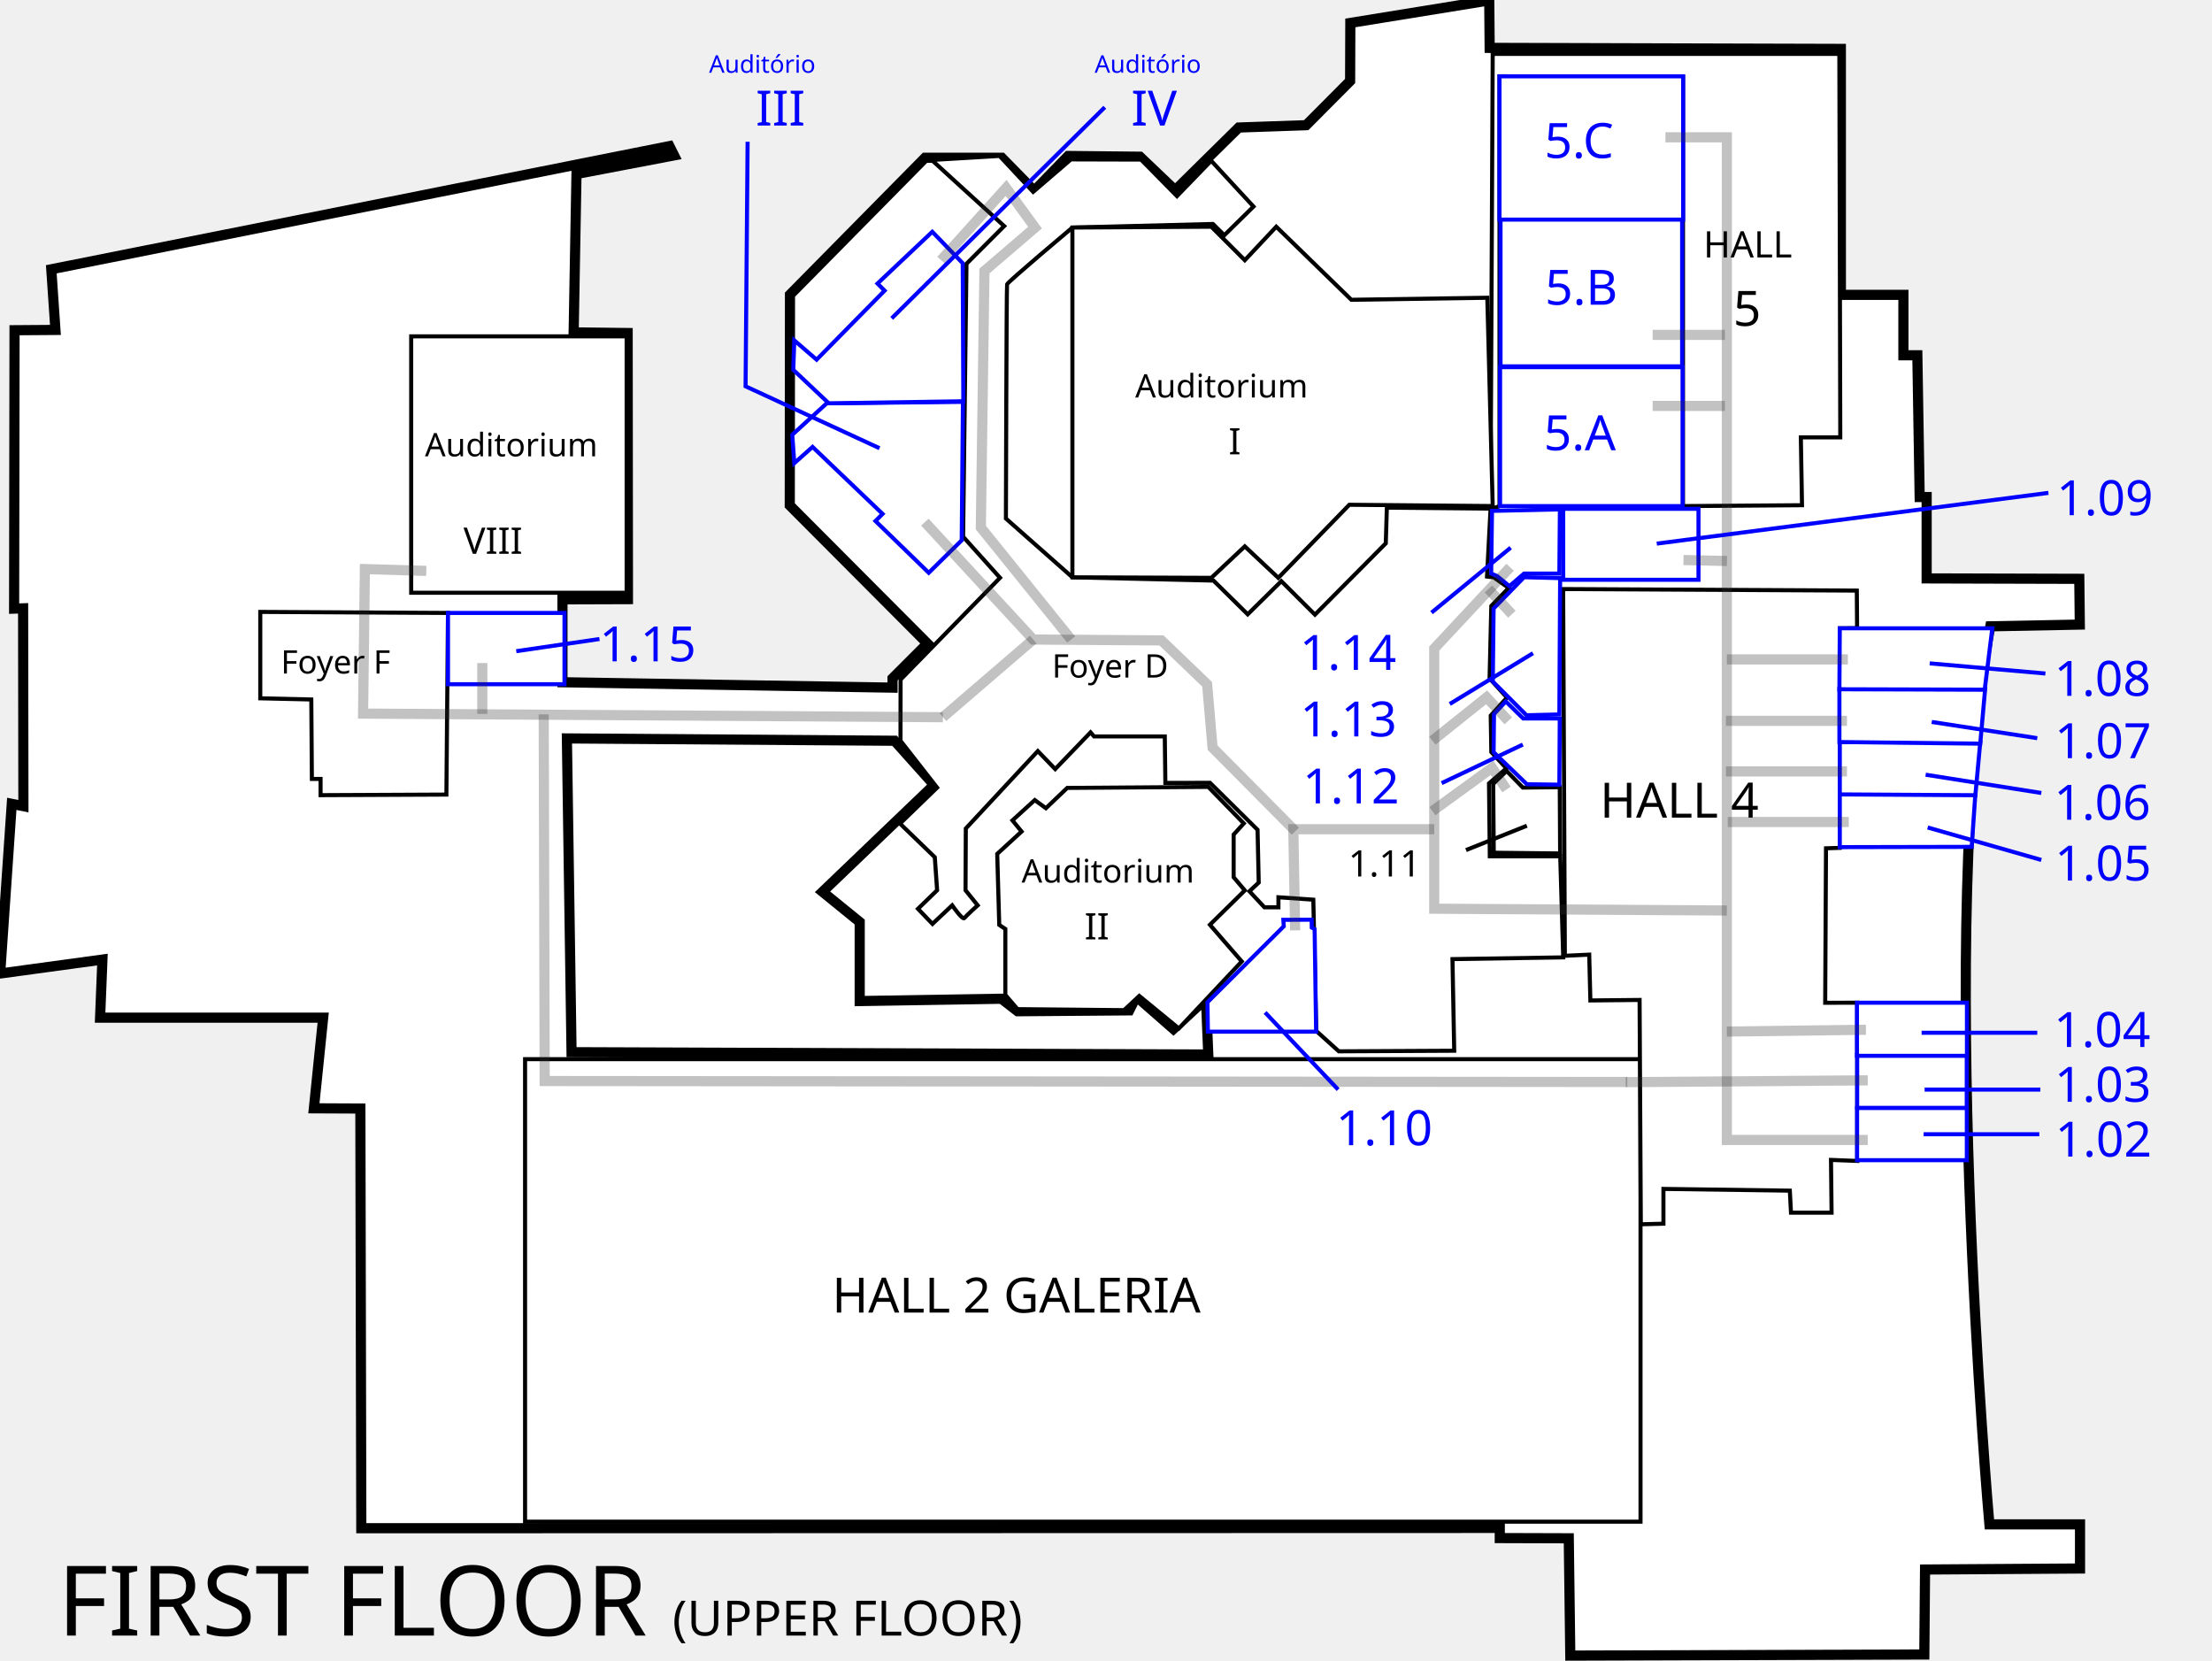
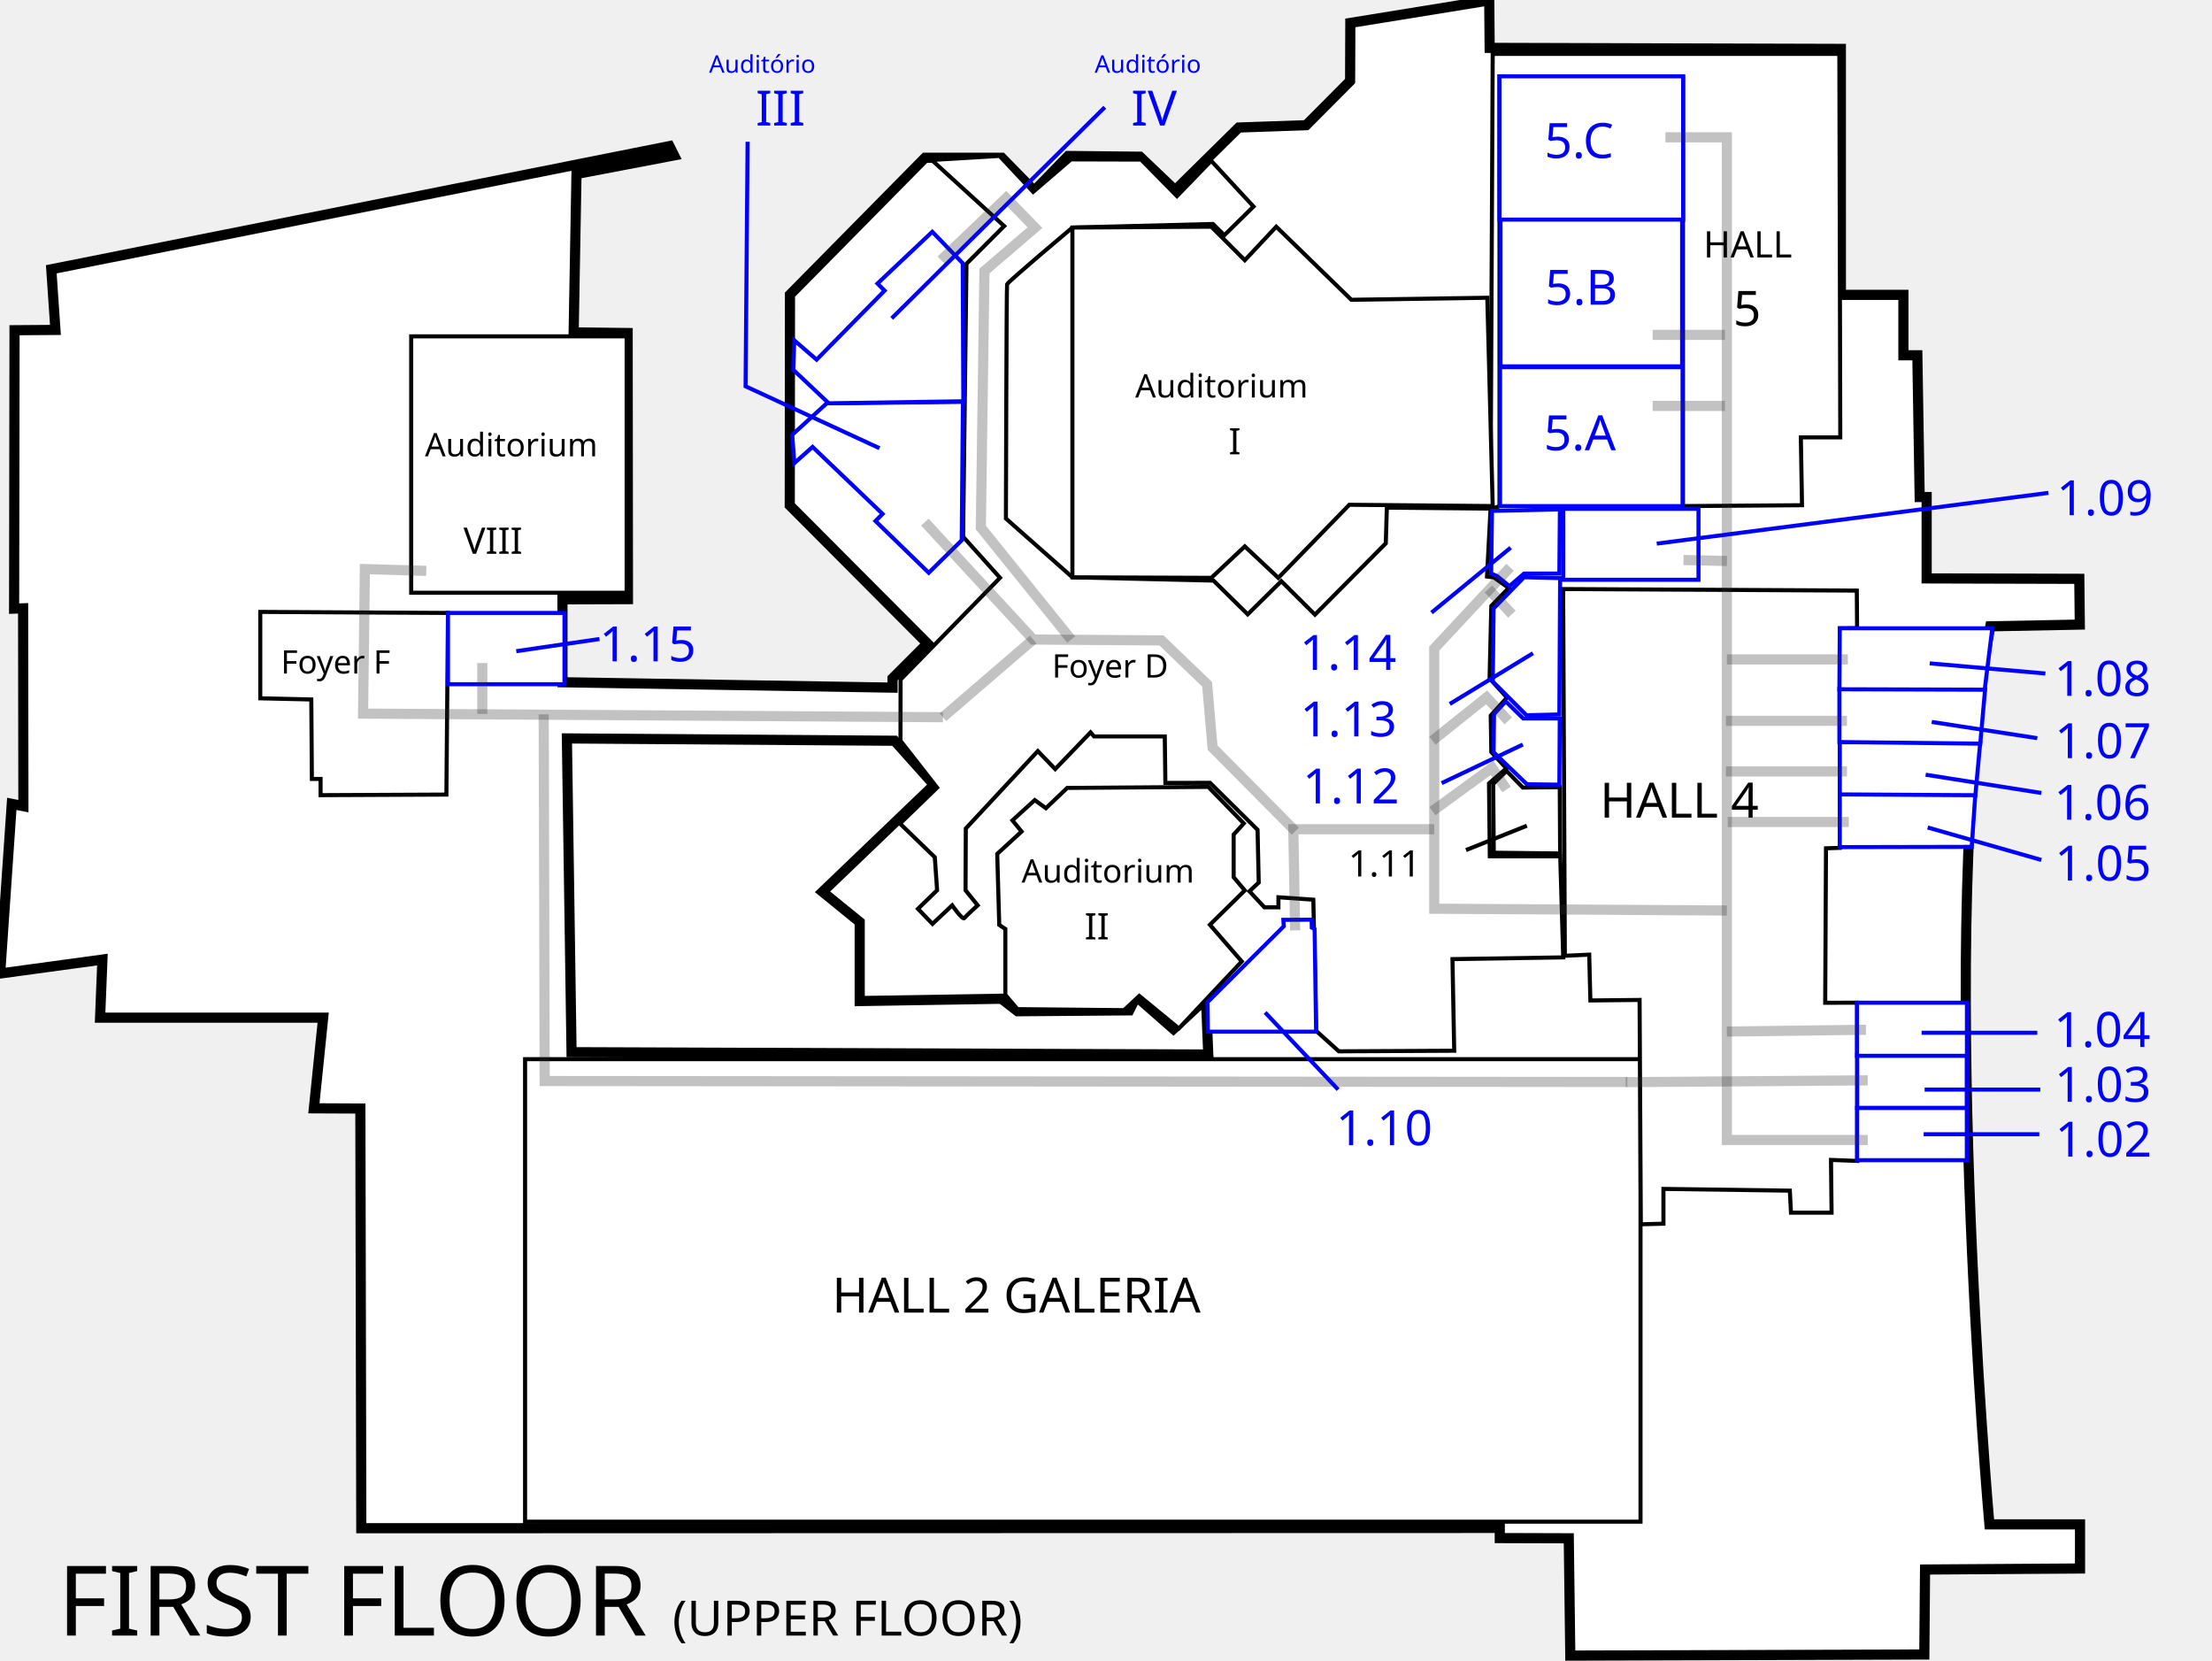
<svg xmlns="http://www.w3.org/2000/svg" viewBox="0 0 1090 818">
  <style>
    rect, path { fill:white; stroke:#000000; stroke-width: 2px;}
    text { font-size: 16px; font-family: sans-serif;}
    text.w3c, text.bigger { font-size: 2em; }
    text.w3c { fill: blue; }
    .w3c-line, rect.w3c, path.w3c { stroke:blue; stroke-width: 2px;}
    .w3c-line { fill: none; }
    #walkpaths path { fill: none; stroke: rgba(50, 50, 50, 0.3); stroke-width: 5px }
    #building path { stroke-width: 5px; }
  </style>
  <g transform="translate(-130.603,-133.16)" id="building">
    <path id="building" d="m 308.641,886.111 561.002,-0.145 0,5 34,0.105 0.75,57.796 174.453,-0.54 0.355,-41.869 76.368,-0.5 0,-21.757 -44.66,0 c 0,0 -26.489,-298.522 0.434,-442.456 l 44.12,-0.85 -0.25,-22.547 -75.223,-0.21 0,-40.079 -3.435,0 -1.145,-69.852 -6.871,0 0,-29.773 -30.813,0 -0.01,-121.184 -173.06,-0.5 -0.201,-23.391 -68.457,11.096 -0.105,28.628 -21.652,21.757 -33.208,1.145 -31.354,30.918 -17.346,-16.532 -35.394,-0.355 -16.717,17.177 -15.991,-16.322 -37.789,0 -66.562,67.457 -0.105,103.851 67.812,68.022 -17.177,17.177 0,4.58 -162.649,-2.66 0,-40.842 32.271,-0.107 -0.145,-131.107 -26.607,-0.318 1.395,-78.037 48.095,-9.161 -2.29,-4.58 -304.601,60.691 2.04,29.878 -20.152,0.145 -0.21,137.164 4.435,-0.145 0.145,97.48 -5.726,-1.145 -5.726,83.594 50.385,-6.871 -1.145,28.628 109.931,0 -4.58,44.66 22.902,0.105 z" />
    <path id="inoutside" d="m 571.413,498.126 -161.461,-1.145 2.29,154.591 313.762,1.145 -1.145,-27.483 -16.032,14.887 -18.322,-16.032 -3.435,6.871 -55.012,0.438 -7.969,-6.164 -69.852,1.145 0,-38.934 -18.322,-14.887 54.966,-52.675 z" />
  </g>
  <g transform="translate(-130.603,-133.16)" id="rooms">
    <rect id="hall2galeria" y="655.007" x="389.34" height="227.878" width="549.656" />
    <path id="hall4" d="m 900.865,423.391 0.849,180.686 12,-0.571 0.571,22.571 24.254,-0.243 0.604,110.529 11.143,-0.286 0,-17.143 62.286,0.857 0.572,10.857 20,0 -0.286,-26 12.951,0.502 0,-77.958 -15.808,0.028 0.393,-76.107 6.797,-0.21 0,-108.182 8.524,-0.072 -0.137,-18.507 z" />
    <path id="hall5" d="m 866.16,159.724 -1.096,224.398 4.449,-1.605 0,-211.757 90.414,0.25 0,211.507 58.645,-0.441 -0.571,-33.429 19.429,0 -0.459,-188.924 z" />
    <path id="foyerd" d="m 623.381,417.838 -49,50.143 -0.048,30.143 18.048,23.095 -18.286,17.714 17.143,16.571 1.143,16.286 -9.429,9.143 7.143,7.429 9.714,-9.143 c 0,0 5.143,7.429 6,6.286 0.857,-1.143 6.571,-6.286 6.571,-6.286 l -6,-7.429 0.143,-30.429 L 642,503.219 650.571,512.077 668,494 l 1.714,2 34.857,0 0.286,22.905 22,-0.048 23.429,23.143 0.571,26 -4.571,4.286 7.381,7.905 6.905,0 0,-4.952 17.19,1.19 1.428,64.665 11.143,10.049 56.857,-0.286 -0.857,-45.143 54.571,-0.857 -1.473,-49.812 -34.702,0 -0.397,-35.903 8.571,-7.429 -7.429,-8 -0.286,-18 8,-8.857 -8.571,-9.429 0.857,-35.714 8.571,-8.857 -7.318,-5.221 -3.376,-0.405 1.757,-33.47 -51.111,-0.475 -0.524,17.571 L 778.571,436 762,419.505 l -16.571,16.333 -16.857,-16.619 -69.523,-1.626 -32.763,-28.945 c 0,0 0.286,-114.286 0.571,-115.429 0.286,-1.143 32.191,-27.942 32.191,-27.942 l 69.237,-1.773 5.619,5.571 14.381,-14.143 -20.857,-22.571 -16.857,17.429 -17.714,-18 -34.524,-0.095 -18.619,16 -16.571,-17.714 -33.429,2 35.714,32.571 -18.571,18.571 -1.667,134.476 z" />
    <path id="foyerf" d="m 351.354,435.157 -92.497,-0.509 0,42.571 25.143,0.571 0.286,39.143 4.286,0 0,8 62,-0.286 z" />
    <path id="auditorium1" d="m 659.048,245.278 0,172.315 68.452,0.269 16.5,-15.5 16.5,15.5 35,-36 70.66,0.628 L 863.5,279.862 l -67,1 -37,-36 -15.5,16.5 -16.5,-16.5 z" />
    <path id="auditorium2" d="m 726,520.862 -69.5,0.5 -10.5,10 -5.5,-4 -11,10 4.5,5.5 -12,11 1,35 3,2 0,32.5 6,7 52.5,0.5 7.5,-7 19.5,16 31,-33 -15.695,-18.071 17.195,-16.929 -5.5,-6.5 0,-21 5,-5.5 z" />
    <path class="w3c" id="auditorio3" d="m 605.103,331.161 -0.6,68.2 -16.25,16 -26.25,-25.5 3.5,-3.5 -34.5,-33 -9,8 -1,-14 17,-15.5 z" />
    <path class="w3c" id="auditorio4" d="m 522,300.862 11,9.5 33.5,-34 -3.5,-3.5 27,-25.5 15,15.5 0.3,68 -66.3,1 -17.5,-16.5 z" />
    <rect id="auditorium8" y="298.875" x="333.229" height="126.329" width="106.161" />
    <rect class="w3c" id="room5a" y="314.062" x="869.793" height="68.456" width="89.92" />
    <rect class="w3c" id="room5b" y="240.062" x="870.009" height="73.601" width="89.488" />
    <rect class="w3c" id="room5c" y="170.761" x="869.509" height="70.601" width="90.488" />
    <rect class="w3c" id="room102" y="679" x="1045.713" height="25.787" width="54.074" />
    <rect class="w3c" id="room103" y="653" x="1045.75" height="26" width="54" />
    <rect class="w3c" id="room104" y="627.192" x="1045.654" height="26.171" width="54.192" />
    <path class="w3c" id="room105" d="m 1037.2,524 -0.01,26.54 65,-0.14 1.8,-26 z" />
    <path class="w3c" id="room106" d="m 1037.2,498.762 0,25.8 66.8,0.4 2.4,-26 z" />
    <path class="w3c" id="room107" d="m 1037,472.562 0,26.2 69.4,0.8 2.4,-26.8 z" />
    <path class="w3c" id="room108" d="m 1037.19,442.72 -0.19,30.043 71.6,0.2 3.743,-30.243 z" />
    <rect class="w3c" id="room109" y="383.849" x="900.905" height="34.969" width="66.658" />
    <path class="w3c" id="room110" d="m 725.6,626.962 37.6,-37.4 -0.2,-3.2 13.943,-0.071 0.057,3.871 1.4,0.8 0.743,50.494 -53.338,0 z" />
    <path id="room111" d="M 899.384,553.658 899.2,521 l -18.2,0.2 -8,-8.2 -6.6,6.4 0.282,33.895 z" />
    <path class="w3c" id="room112" d="m 899,519.762 0.2,-32.6 -18,0 -8.6,-8.4 -5.8,6.2 -0.2,18.8 16.4,15.8 z" />
    <path class="w3c" id="room113" d="M 899.384,417.998 881.6,417.562 l -15,15.4 -0.4,36 16.6,16.6 16.2,-0.4 z" />
    <path class="w3c" id="room114" d="m 899.266,384.123 -33.452,0.75 -0.414,30.89 2.95,1.25 6.05,4.95 7.2,-6.2 17.4,0 z" />
    <rect class="w3c" id="room115" y="435.157" x="351.354" height="35.116" width="57.41" />
  </g>
  <g id="walkpaths">
    <path d="m 801.088,533.169 119.273,-0.89" />
    <path d="m 820.67,67.647 30.263,0 0,464.631" />
    <path d="m 910.57,324.886 -59.637,0" />
    <path d="m 910.125,355.149 -59.637,0" />
    <path d="m 910.125,380.072 -59.637,0" />
    <path d="m 911.015,404.995 -59.637,0" />
    <path d="m 850,200 -35.637,0" />
    <path d="m 850,165 -35.637,0" />
    <path d="m 919.471,507.356 -68.538,0.89" />
    <path d="m 850.934,532.279 0,29.373 69.428,0" />
    <path d="m 829.571,275.93 21.416,0.472" />
    <path d="m 850.934,448.609 -144.196,-0.89 0,-128.174 37.384,-40.054" />
    <path d="m 733.441,290.172 11.571,12.461" />
    <path d="M 743.232,355.149 732.551,343.578 705.848,364.94" />
    <path d="m 742.342,388.973 -7.121,-10.681 -29.373,21.362" />
    <path d="m 638.2,458.4 -0.89,-49.845 69.428,0" />
    <path d="m 638.307,409.498 -40.793,-41.139 -2.689,-31.221 -22.492,-21.599 -63.197,-0.445 -53.406,-57.856" />
-     <path d="M 527.828,315.095 483.323,259.909 485.103,133.515 510.026,112.152 495.785,92.57 463.741,128.174" />
+     <path d="M 527.828,315.095 483.323,259.909 485.103,133.515 510.026,112.152 495.785,97.57 463.741,128.174" />
    <path d="m 509.136,315.095 -44.505,38.274 m -226.975,-1.603 0,-25.1" />
    <path d="m 210.063,281.271 -30.263,-0.89 -0.89,71.208 285.721,1.78" />
    <path d="m 267.925,351.962 0.472,180.66 533.491,0.472" />
  </g>
  <g transform="translate(-130.603,-133.16)" id="labels">
    <text y="939" x="159" style="font-size:4em;">FIRST FLOOR <tspan style="font-size:50%;">(UPPER FLOOR)</tspan>
    </text>
    <text y="467" x="649">Foyer D</text>
    <text y="465" x="269">Foyer F</text>
    <text y="779.866" x="540.645" class="bigger">HALL 2 GALERIA</text>
    <text y="536" x="919" class="bigger">HALL 4</text>
    <text y="260" x="970" class="bigger" style="font-size: 1.5em;">HALL</text>
    <text y="293.696" x="984.667" class="bigger">5</text>
    <text y="329" x="690">Auditorium</text>
    <text y="357" x="736" style="font-size:1.5em">I</text>
    <text y="568" x="634">Auditorium</text>
    <text y="596" x="665" style="font-size:1.5em">II</text>
    <text class="w3c" y="169" x="480" style="font-size: 1em">Auditório</text>
    <text class="w3c" y="195" x="503">III</text>
    <text class="w3c" y="169" x="670" style="font-size: 1em">Auditório</text>
    <text class="w3c" y="195" x="688">IV</text>
    <text y="358" x="340">Auditorium</text>
    <text y="406" x="359" style="font-size:1.5em">VIII</text>
    <text class="w3c" y="211" x="891.659">5.C</text>
    <text class="w3c" y="283.296" x="891.947">5.B</text>
    <text class="w3c" y="355" x="891.341">5.A</text>
    <text class="w3c" y="459" x="426">1.15</text>
    <text class="w3c" y="476" x="1142.834">1.08</text>
    <text class="w3c" y="506.696" x="1143.091">1.07</text>
    <text class="w3c" y="537.029" x="1142.754">1.06</text>
    <text class="w3c" y="567" x="1143.12">1.05</text>
    <text class="w3c" y="649" x="1142.651">1.04</text>
    <text class="w3c" y="676" x="1143.01">1.03</text>
    <text class="w3c" y="703" x="1143.31">1.02</text>
    <text class="w3c" y="697.414" x="788.895">1.10</text>
    <text class="w3c" y="387" x="1144">1.09</text>
    <text class="w3c" y="463.204" x="771.061">1.14</text>
    <text class="w3c" y="496" x="771.3">1.13</text>
    <text class="w3c" y="529" x="772.5">1.12</text>
    <text y="565" x="795" style="font-size:1.5em;">1.11</text>
    <path class="w3c-line" d="m 1079,670 57,0" />
    <path class="w3c-line" d="m 1077.5,642 57,0" />
    <path class="w3c-line" d="m 1078.5,692 57,0" />
    <path class="w3c-line" d="m 1081.5,460 57,5" />
    <path class="w3c-line" d="m 1082.5,488.862 52,8" />
    <path class="w3c-line" d="m 1079.5,514.862 57,9" />
    <path class="w3c-line" d="m 1080.5,540.862 56,16" />
    <path class="w3c-line" d="m 754,632 36,38" />
    <path class="w3c-line" d="m 1140,376 -193,25" />
    <path class="w3c-line" d="m 836,435 39,-32" />
    <path class="w3c-line" d="m 845,480 41,-25" />
    <path class="w3c-line" d="m 841,519 40,-19" />
    <path d="m 853,552 30,-12" />
    <path class="w3c-line" d="m 426,448 -41,6" />
    <path class="w3c-line" d="m 499,203 -1,120.5 66,30.5" />
    <path class="w3c-line" d="m 675,186 -105,104" />
  </g>
</svg>
